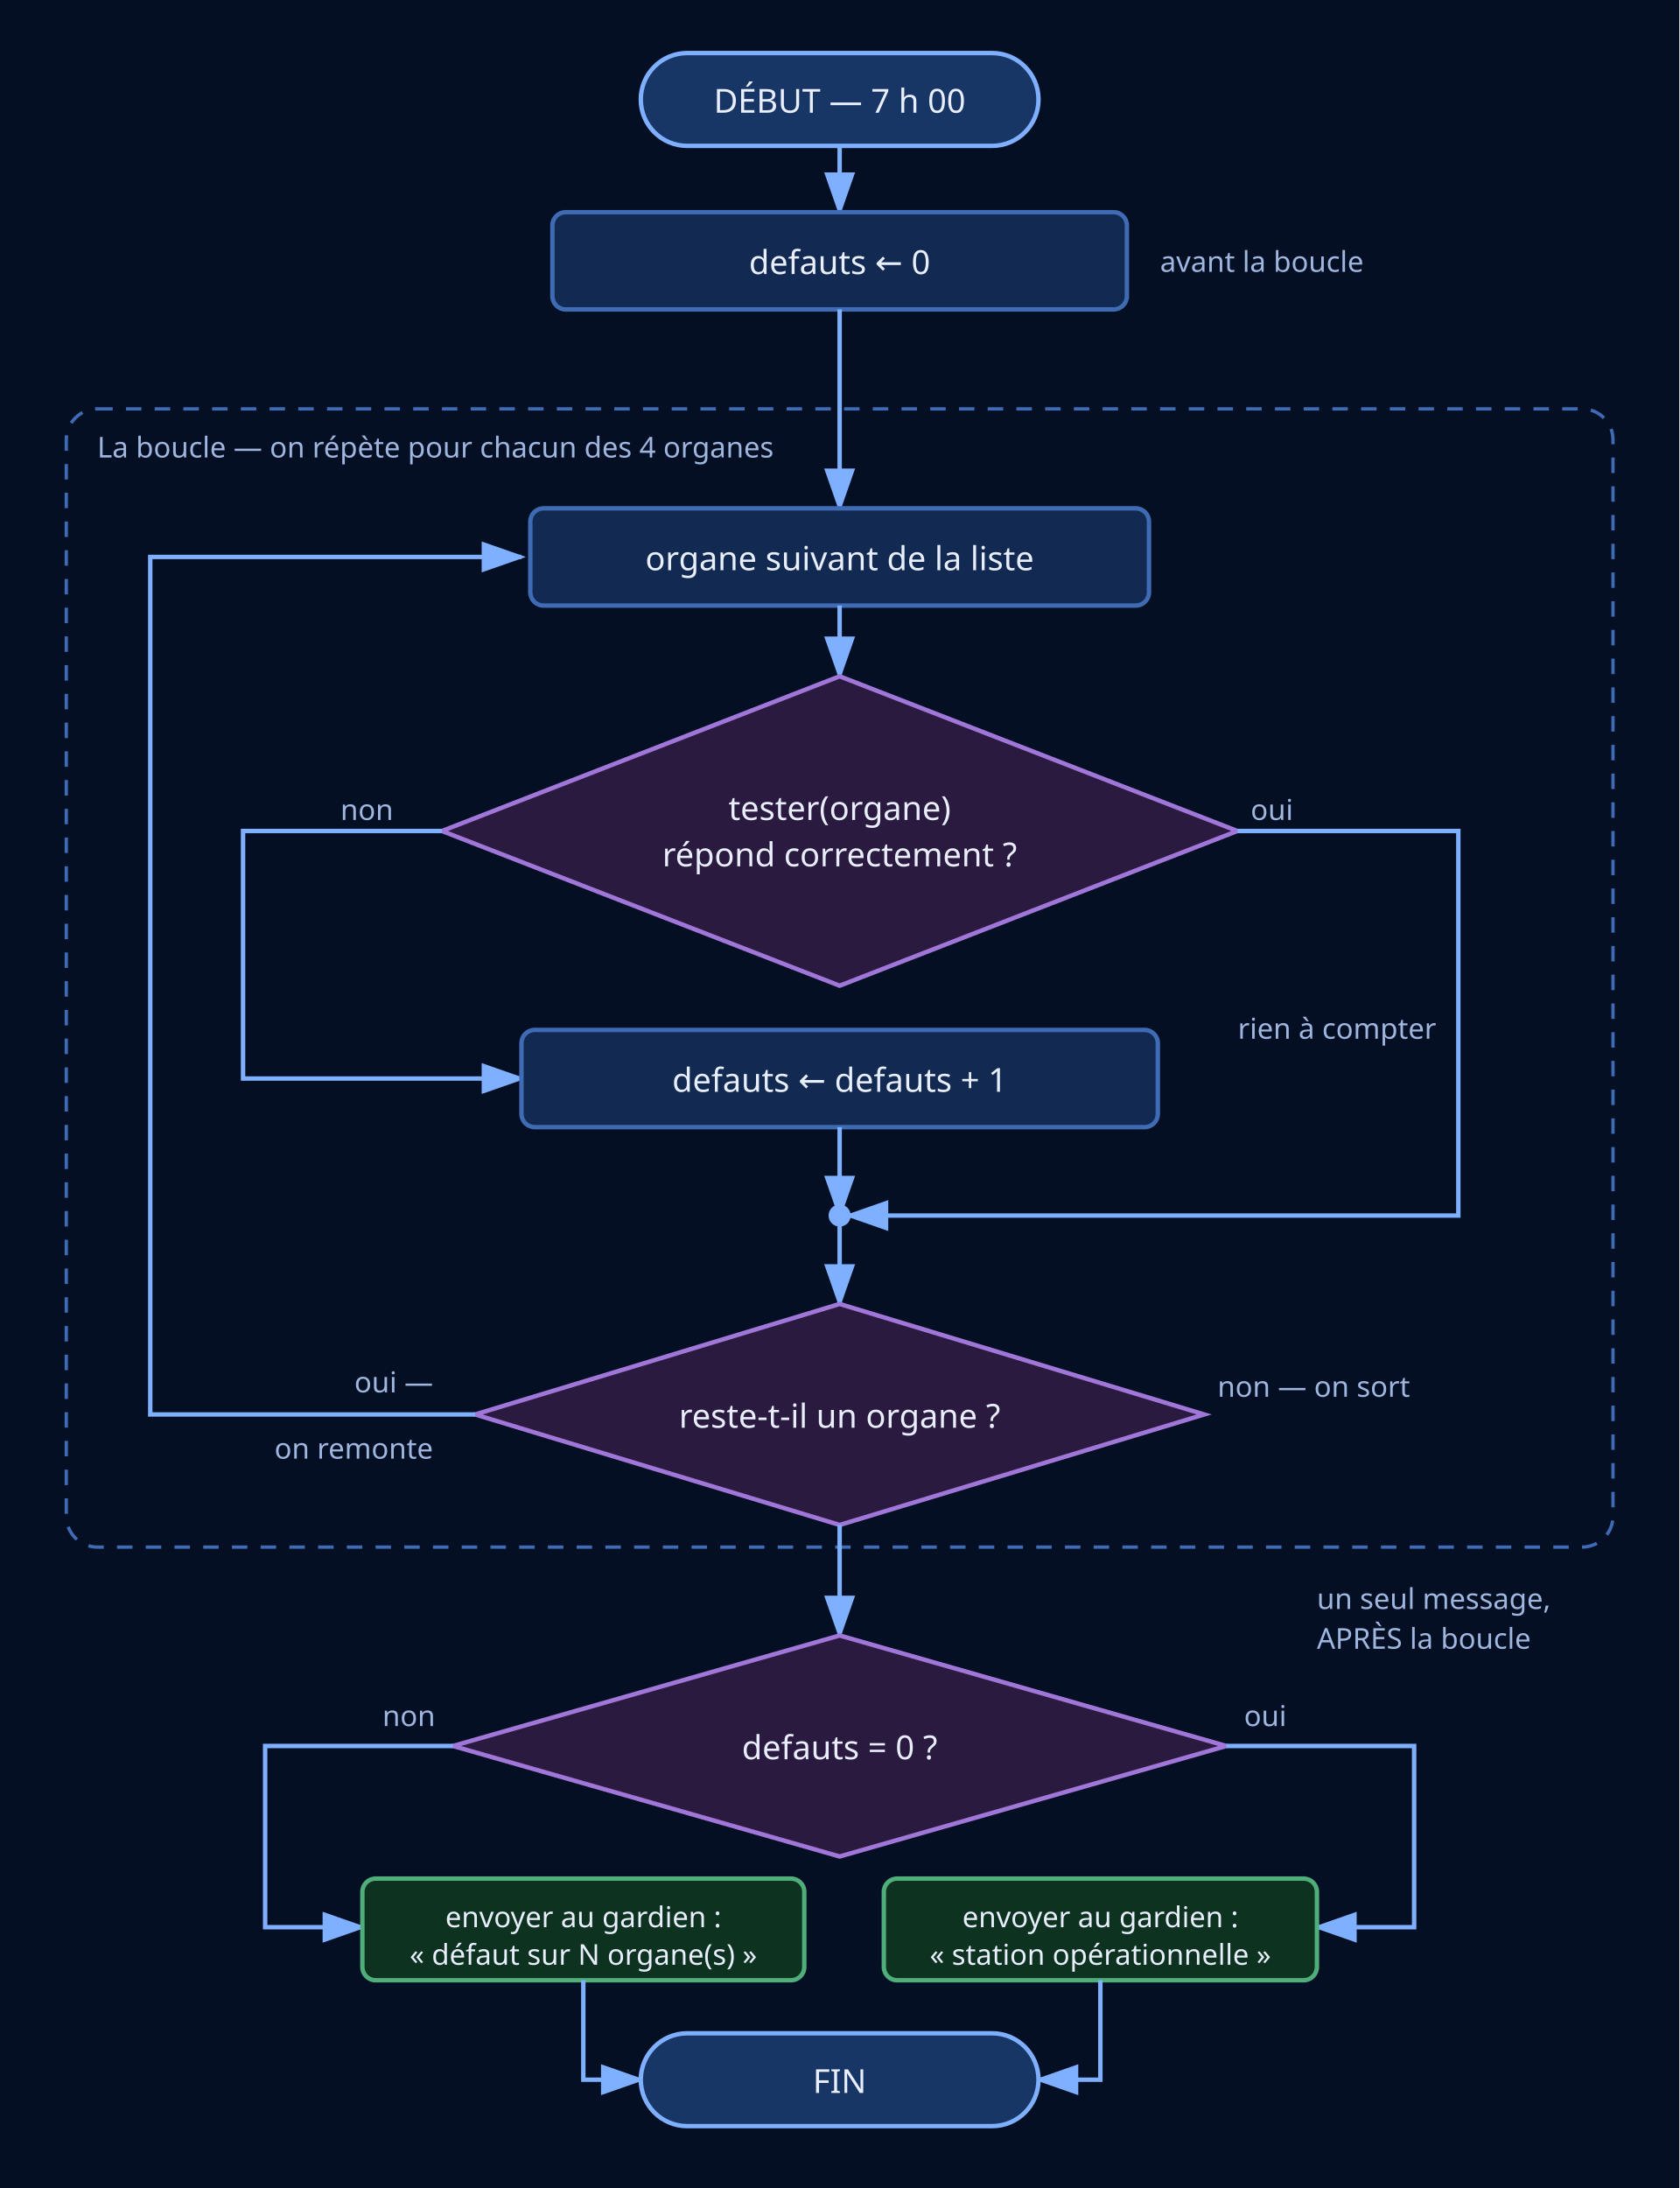
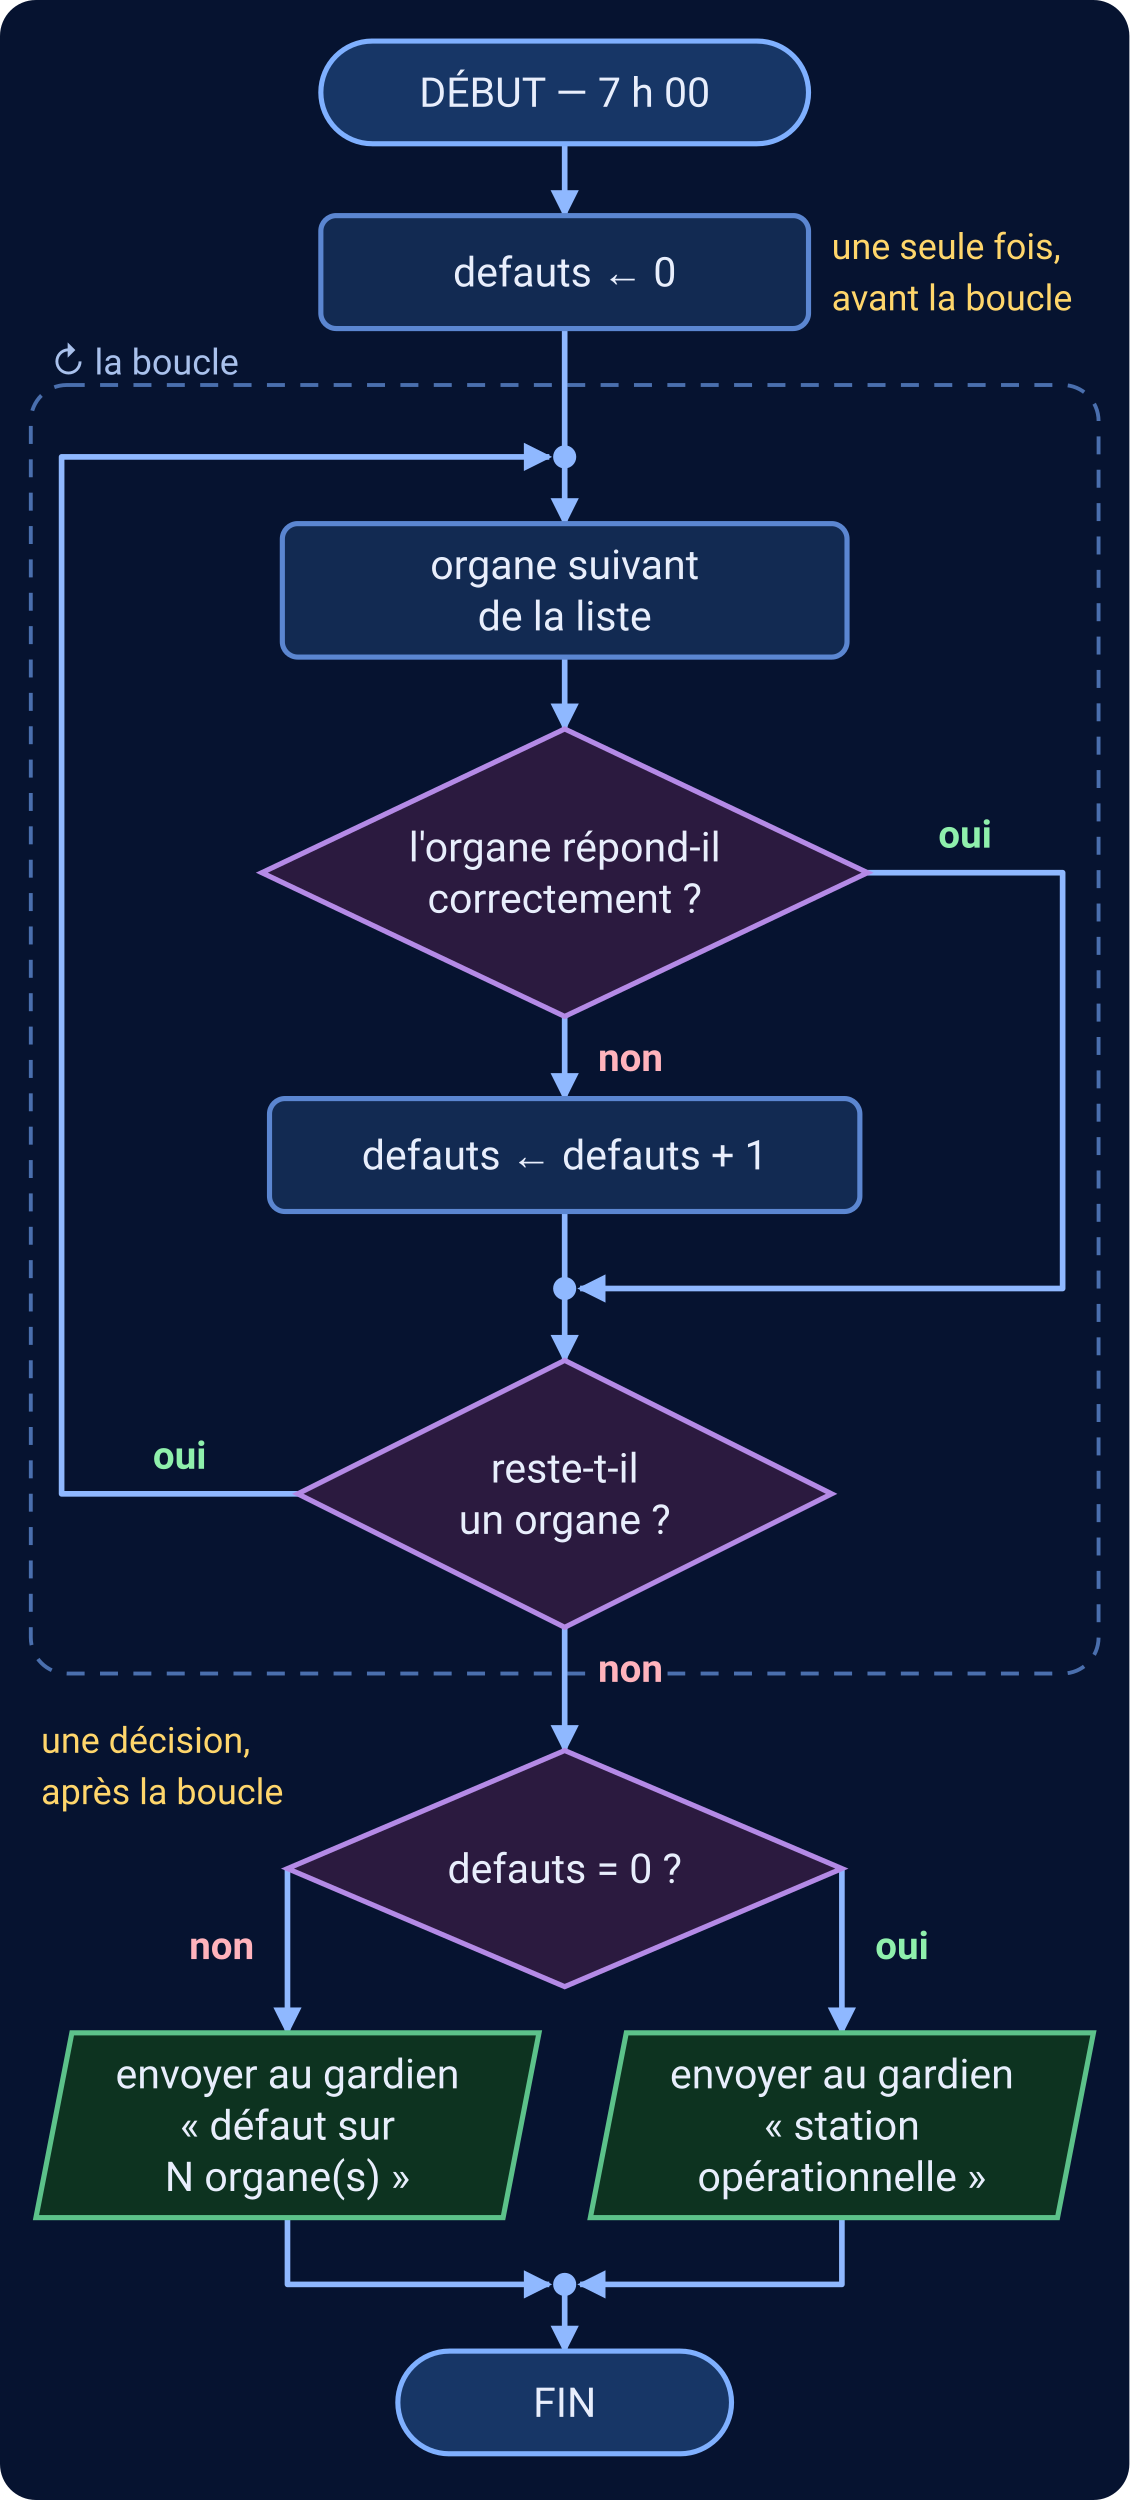
- <svg xmlns="http://www.w3.org/2000/svg" viewBox="0 0 760 990" role="img" aria-labelledby="ttl desc" font-family="Poppins, Segoe UI, sans-serif">
-   <rect width="760" height="990" fill="#050f24" />
-   <style>
-     text:not([font-size]){font-size:15px}
-     .lbl:not([font-size]){font-size:13px}
-     .sh{fill:#122a52;stroke:#3f6bb5;stroke-width:2}
-     .dec{fill:#2b1a3f;stroke:#a077d8;stroke-width:2}
-     .io{fill:#0d3320;stroke:#4fae7a;stroke-width:2}
-     .se{fill:#173666;stroke:#7fb0ff;stroke-width:2}
-     .fl{stroke:#7fb0ff;stroke-width:2;fill:none;marker-end:url(#a)}
-     .zone{fill:none;stroke:#3f6bb5;stroke-width:1.5;stroke-dasharray:7 6}
-     text:not([fill]){fill:#e8eefc}
-     .lbl:not([fill]){fill:#9fb6df}
-   </style>
+ <svg xmlns="http://www.w3.org/2000/svg" class="algo-svg haut" viewBox="0 0 440 974" role="img" aria-labelledby="auto-t auto-d" font-family="system-ui,-apple-system,'Segoe UI',Roboto,Arial,sans-serif">
  <defs>
-     <marker id="a" markerWidth="20" markerHeight="20" refX="9" refY="3.5" orient="auto" viewBox="0 0 10 10" markerUnits="userSpaceOnUse">
-       <polygon points="0 0, 10 3.5, 0 7" fill="#7fb0ff" />
+     <marker id="auto-p" viewBox="0 0 10 10" refX="9" refY="5" markerWidth="11" markerHeight="11" markerUnits="userSpaceOnUse" orient="auto">
+       <path d="M0 0 L10 5 L0 10 z" fill="#8fb8ff" />
    </marker>
  </defs>
-   <rect class="zone" x="30" y="185" width="700" height="515" rx="14" />
-   <text class="lbl" x="44" y="207">La boucle — on répète pour chacun des 4 organes</text>
-   <rect class="se" x="290" y="24" width="180" height="42" rx="21" />
-   <text x="380" y="51" text-anchor="middle">DÉBUT — 7 h 00</text>
-   <path class="fl" d="M380 66 V 96" />
-   <rect class="sh" x="250" y="96" width="260" height="44" rx="6" />
-   <text x="380" y="124" text-anchor="middle">defauts ← 0</text>
-   <text class="lbl" x="525" y="123">avant la boucle</text>
-   <path class="fl" d="M380 140 V 230" />
-   <rect class="sh" x="240" y="230" width="280" height="44" rx="6" />
-   <text x="380" y="258" text-anchor="middle">organe suivant de la liste</text>
-   <path class="fl" d="M380 274 V 306" />
-   <polygon class="dec" points="380,306 560,376 380,446 200,376" />
-   <text x="380" y="371" text-anchor="middle">tester(organe)</text>
-   <text x="380" y="392" text-anchor="middle">répond correctement ?</text>
-   <text class="lbl" x="566" y="371">oui</text>
-   <text class="lbl" x="178" y="371" text-anchor="end">non</text>
-   <path class="fl" d="M200 376 H 110 V 488 H 236" />
-   <rect class="sh" x="236" y="466" width="288" height="44" rx="6" />
-   <text x="380" y="494" text-anchor="middle">defauts ← defauts + 1</text>
-   <path class="fl" d="M560 376 H 660 V 550 H 384" />
-   <path class="fl" d="M380 510 V 550" />
-   <circle cx="380" cy="550" r="5" fill="#7fb0ff" />
-   <path class="fl" d="M380 550 V 590" />
-   <text class="lbl" x="650" y="470" text-anchor="end">rien à compter</text>
-   <polygon class="dec" points="380,590 545,640 380,690 215,640" />
-   <text x="380" y="646" text-anchor="middle">reste-t-il un organe ?</text>
-   <text class="lbl" x="196" y="630" text-anchor="end">oui —</text>
-   <text class="lbl" x="196" y="660" text-anchor="end">on remonte</text>
-   <path class="fl" d="M215 640 H 68 V 252 H 236" />
-   <text class="lbl" x="551" y="632">non — on sort</text>
-   <path class="fl" d="M380 690 V 740" />
-   <polygon class="dec" points="380,740 555,790 380,840 205,790" />
-   <text x="380" y="796" text-anchor="middle">defauts = 0 ?</text>
-   <text class="lbl" x="563" y="781">oui</text>
-   <text class="lbl" x="197" y="781" text-anchor="end">non</text>
-   <path class="fl" d="M555 790 H 640 V 872 H 596" />
-   <rect class="io" x="400" y="850" width="196" height="46" rx="6" />
-   <text x="498" y="872" text-anchor="middle" font-size="13">envoyer au gardien :</text>
-   <text x="498" y="889" text-anchor="middle" font-size="13">« station opérationnelle »</text>
-   <path class="fl" d="M205 790 H 120 V 872 H 164" />
-   <rect class="io" x="164" y="850" width="200" height="46" rx="6" />
-   <text x="264" y="872" text-anchor="middle" font-size="13">envoyer au gardien :</text>
-   <text x="264" y="889" text-anchor="middle" font-size="13">« défaut sur N organe(s) »</text>
-   <path class="fl" d="M264 896 V 941 H 290" />
-   <path class="fl" d="M498 896 V 941 H 470" />
-   <rect class="se" x="290" y="920" width="180" height="42" rx="21" />
-   <text x="380" y="947" text-anchor="middle">FIN</text>
-   <text class="lbl" x="596" y="728">un seul message,</text>
-   <text class="lbl" x="596" y="746">APRÈS la boucle</text>
+   <rect width="440" height="974" rx="14" fill="#061330" />
+   <rect x="12" y="150" width="416" height="502" rx="14" fill="none" stroke="#4a6fae" stroke-width="1.5" stroke-dasharray="7 6" />
+   <path d="M220 56 L220 84" fill="none" stroke="#8fb8ff" stroke-width="2.2" stroke-linejoin="round" marker-end="url(#auto-p)" />
+   <path d="M220 128 L220 178" fill="none" stroke="#8fb8ff" stroke-width="2.2" stroke-linejoin="round" />
+   <circle cx="220" cy="178" r="4.5" fill="#8fb8ff" />
+   <path d="M220 178 L220 204" fill="none" stroke="#8fb8ff" stroke-width="2.2" stroke-linejoin="round" marker-end="url(#auto-p)" />
+   <path d="M220 256 L220 284" fill="none" stroke="#8fb8ff" stroke-width="2.2" stroke-linejoin="round" marker-end="url(#auto-p)" />
+   <path d="M220 396 L220 428" fill="none" stroke="#8fb8ff" stroke-width="2.2" stroke-linejoin="round" marker-end="url(#auto-p)" />
+   <path d="M220 472 L220 502" fill="none" stroke="#8fb8ff" stroke-width="2.2" stroke-linejoin="round" />
+   <path d="M338 340 L414 340 L414 502 L226 502" fill="none" stroke="#8fb8ff" stroke-width="2.2" stroke-linejoin="round" marker-end="url(#auto-p)" />
+   <circle cx="220" cy="502" r="4.5" fill="#8fb8ff" />
+   <path d="M220 502 L220 530" fill="none" stroke="#8fb8ff" stroke-width="2.2" stroke-linejoin="round" marker-end="url(#auto-p)" />
+   <path d="M116 582 L24 582 L24 178 L214 178" fill="none" stroke="#8fb8ff" stroke-width="2.2" stroke-linejoin="round" marker-end="url(#auto-p)" />
+   <path d="M220 634 L220 682" fill="none" stroke="#8fb8ff" stroke-width="2.2" stroke-linejoin="round" marker-end="url(#auto-p)" />
+   <path d="M328 728 L328 792" fill="none" stroke="#8fb8ff" stroke-width="2.2" stroke-linejoin="round" marker-end="url(#auto-p)" />
+   <path d="M112 728 L112 792" fill="none" stroke="#8fb8ff" stroke-width="2.2" stroke-linejoin="round" marker-end="url(#auto-p)" />
+   <path d="M112 864 L112 890 L214 890" fill="none" stroke="#8fb8ff" stroke-width="2.2" stroke-linejoin="round" marker-end="url(#auto-p)" />
+   <path d="M328 864 L328 890 L226 890" fill="none" stroke="#8fb8ff" stroke-width="2.2" stroke-linejoin="round" marker-end="url(#auto-p)" />
+   <circle cx="220" cy="890" r="4.5" fill="#8fb8ff" />
+   <path d="M220 890 L220 916" fill="none" stroke="#8fb8ff" stroke-width="2.2" stroke-linejoin="round" marker-end="url(#auto-p)" />
+   <rect x="125" y="16" width="190" height="40" rx="20" fill="#173666" stroke="#7fb0ff" stroke-width="2" />
+   <rect x="125" y="84" width="190" height="44" rx="6" fill="#122a52" stroke="#5b86d1" stroke-width="2" />
+   <rect x="110" y="204" width="220" height="52" rx="6" fill="#122a52" stroke="#5b86d1" stroke-width="2" />
+   <polygon points="220,284 338,340 220,396 102,340" fill="#2b1a3f" stroke="#b48ae6" stroke-width="2" />
+   <rect x="105" y="428" width="230" height="44" rx="6" fill="#122a52" stroke="#5b86d1" stroke-width="2" />
+   <polygon points="220,530 324,582 220,634 116,582" fill="#2b1a3f" stroke="#b48ae6" stroke-width="2" />
+   <polygon points="220,682 328,728 220,774 112,728" fill="#2b1a3f" stroke="#b48ae6" stroke-width="2" />
+   <polygon points="244,792 426,792 412,864 230,864" fill="#0d3320" stroke="#5cc28a" stroke-width="2" />
+   <polygon points="28,792 210,792 196,864 14,864" fill="#0d3320" stroke="#5cc28a" stroke-width="2" />
+   <rect x="155" y="916" width="130" height="40" rx="20" fill="#173666" stroke="#7fb0ff" stroke-width="2" />
+   <text x="220" font-size="16" text-anchor="middle" fill="#e8eefc" y="41.6">DÉBUT — 7 h 00</text>
+   <text x="220" font-size="16" text-anchor="middle" fill="#e8eefc" y="111.6">defauts ← 0</text>
+   <text x="324" font-size="14" text-anchor="start" fill="#ffd66b" stroke="#061330" stroke-width="5" stroke-linejoin="round" paint-order="stroke" y="100.9">une seule fois,</text>
+   <text x="324" font-size="14" text-anchor="start" fill="#ffd66b" stroke="#061330" stroke-width="5" stroke-linejoin="round" paint-order="stroke" y="120.9">avant la boucle</text>
+   <text x="220" font-size="16" text-anchor="middle" fill="#e8eefc" y="225.6">organe suivant</text>
+   <text x="220" font-size="16" text-anchor="middle" fill="#e8eefc" y="245.6">de la liste</text>
+   <text x="220" font-size="16" text-anchor="middle" fill="#e8eefc" y="335.6">l'organe répond-il</text>
+   <text x="220" font-size="16" text-anchor="middle" fill="#e8eefc" y="355.6">correctement ?</text>
+   <text x="233" font-size="15" text-anchor="start" fill="#ffb3bc" font-weight="700" stroke="#061330" stroke-width="5" stroke-linejoin="round" paint-order="stroke" y="417.25">non</text>
+   <text x="220" font-size="16" text-anchor="middle" fill="#e8eefc" y="455.6">defauts ← defauts + 1</text>
+   <text x="376" font-size="15" text-anchor="middle" fill="#8ff0ac" font-weight="700" stroke="#061330" stroke-width="5" stroke-linejoin="round" paint-order="stroke" y="330.25">oui</text>
+   <text x="220" font-size="16" text-anchor="middle" fill="#e8eefc" y="577.6">reste-t-il</text>
+   <text x="220" font-size="16" text-anchor="middle" fill="#e8eefc" y="597.6">un organe ?</text>
+   <text x="70" font-size="15" text-anchor="middle" fill="#8ff0ac" font-weight="700" stroke="#061330" stroke-width="5" stroke-linejoin="round" paint-order="stroke" y="572.25">oui</text>
+   <text x="20" font-size="14" text-anchor="start" fill="#a9c1ec" stroke="#061330" stroke-width="5" stroke-linejoin="round" paint-order="stroke" y="145.9">↻ la boucle</text>
+   <text x="233" font-size="15" text-anchor="start" fill="#ffb3bc" font-weight="700" stroke="#061330" stroke-width="5" stroke-linejoin="round" paint-order="stroke" y="655.25">non</text>
+   <text x="220" font-size="16" text-anchor="middle" fill="#e8eefc" y="733.6">defauts = 0 ?</text>
+   <text x="16" font-size="14" text-anchor="start" fill="#ffd66b" stroke="#061330" stroke-width="5" stroke-linejoin="round" paint-order="stroke" y="682.9">une décision,</text>
+   <text x="16" font-size="14" text-anchor="start" fill="#ffd66b" stroke="#061330" stroke-width="5" stroke-linejoin="round" paint-order="stroke" y="702.9">après la boucle</text>
+   <text x="328" font-size="16" text-anchor="middle" fill="#e8eefc" y="813.6">envoyer au gardien</text>
+   <text x="328" font-size="16" text-anchor="middle" fill="#e8eefc" y="833.6">« station</text>
+   <text x="328" font-size="16" text-anchor="middle" fill="#e8eefc" y="853.6">opérationnelle »</text>
+   <text x="112" font-size="16" text-anchor="middle" fill="#e8eefc" y="813.6">envoyer au gardien</text>
+   <text x="112" font-size="16" text-anchor="middle" fill="#e8eefc" y="833.6">« défaut sur</text>
+   <text x="112" font-size="16" text-anchor="middle" fill="#e8eefc" y="853.6">N organe(s) »</text>
+   <text x="341" font-size="15" text-anchor="start" fill="#8ff0ac" font-weight="700" stroke="#061330" stroke-width="5" stroke-linejoin="round" paint-order="stroke" y="763.25">oui</text>
+   <text x="99" font-size="15" text-anchor="end" fill="#ffb3bc" font-weight="700" stroke="#061330" stroke-width="5" stroke-linejoin="round" paint-order="stroke" y="763.25">non</text>
+   <text x="220" font-size="16" text-anchor="middle" fill="#e8eefc" y="941.6">FIN</text>
</svg>
